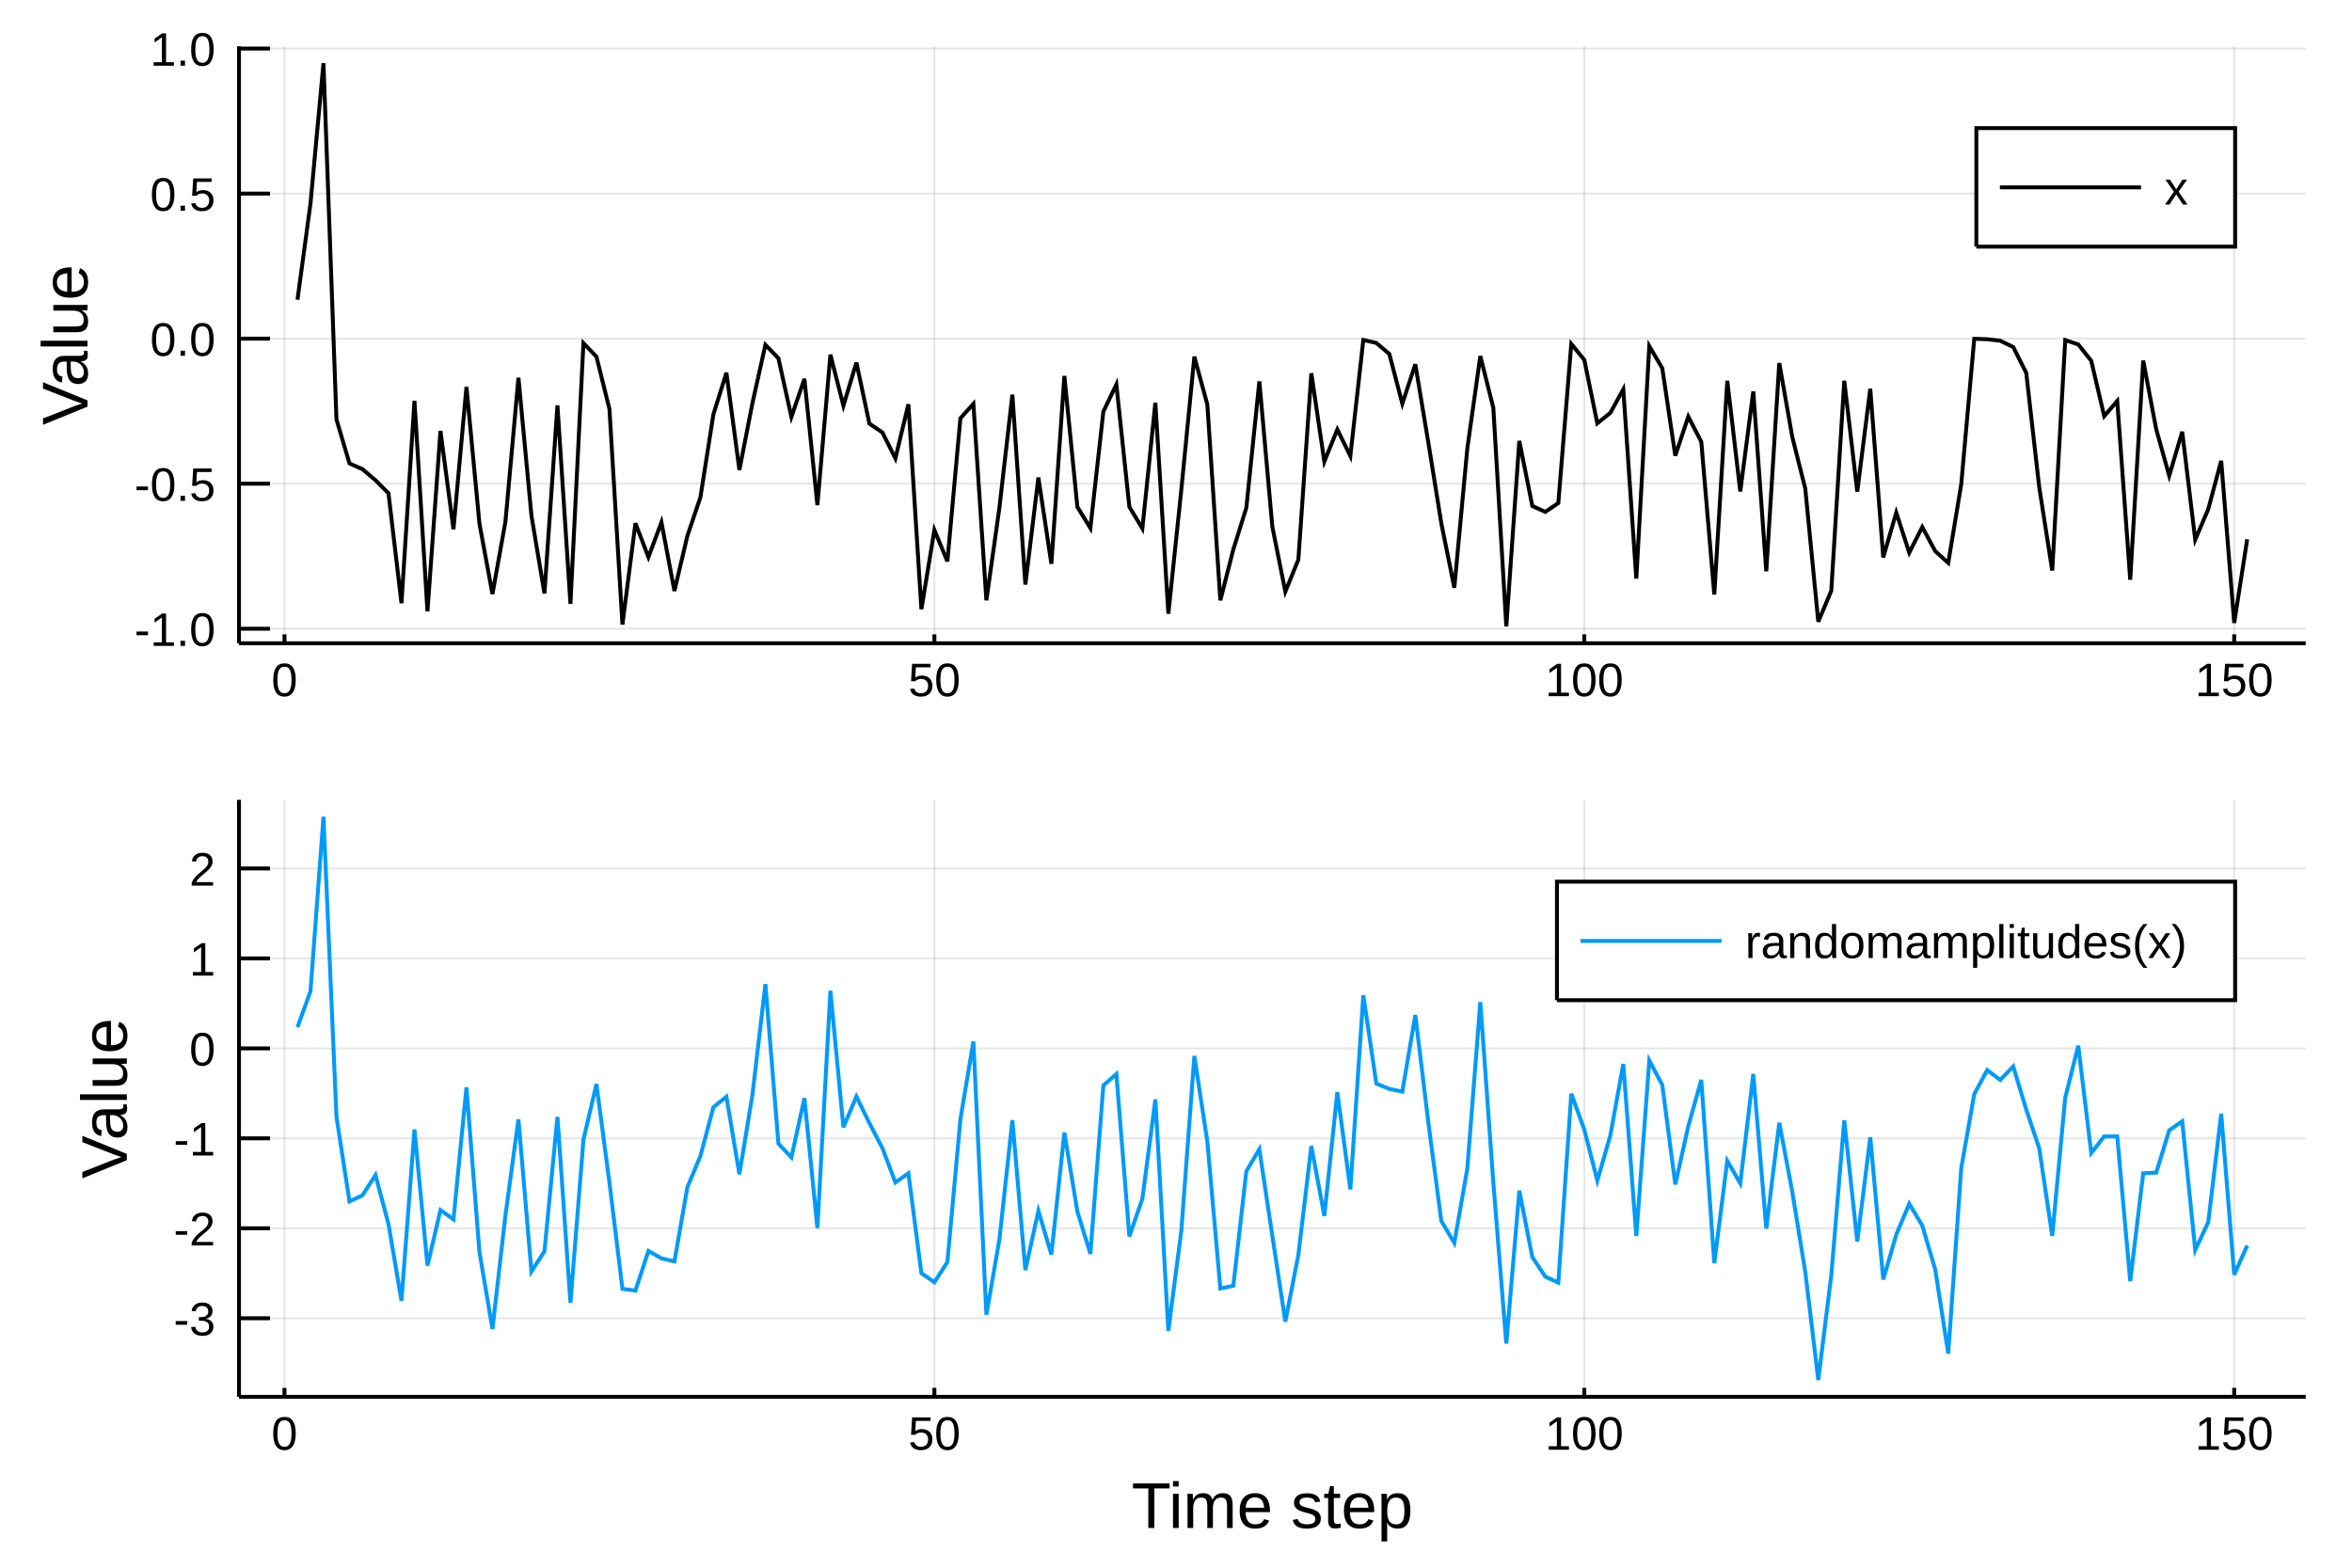
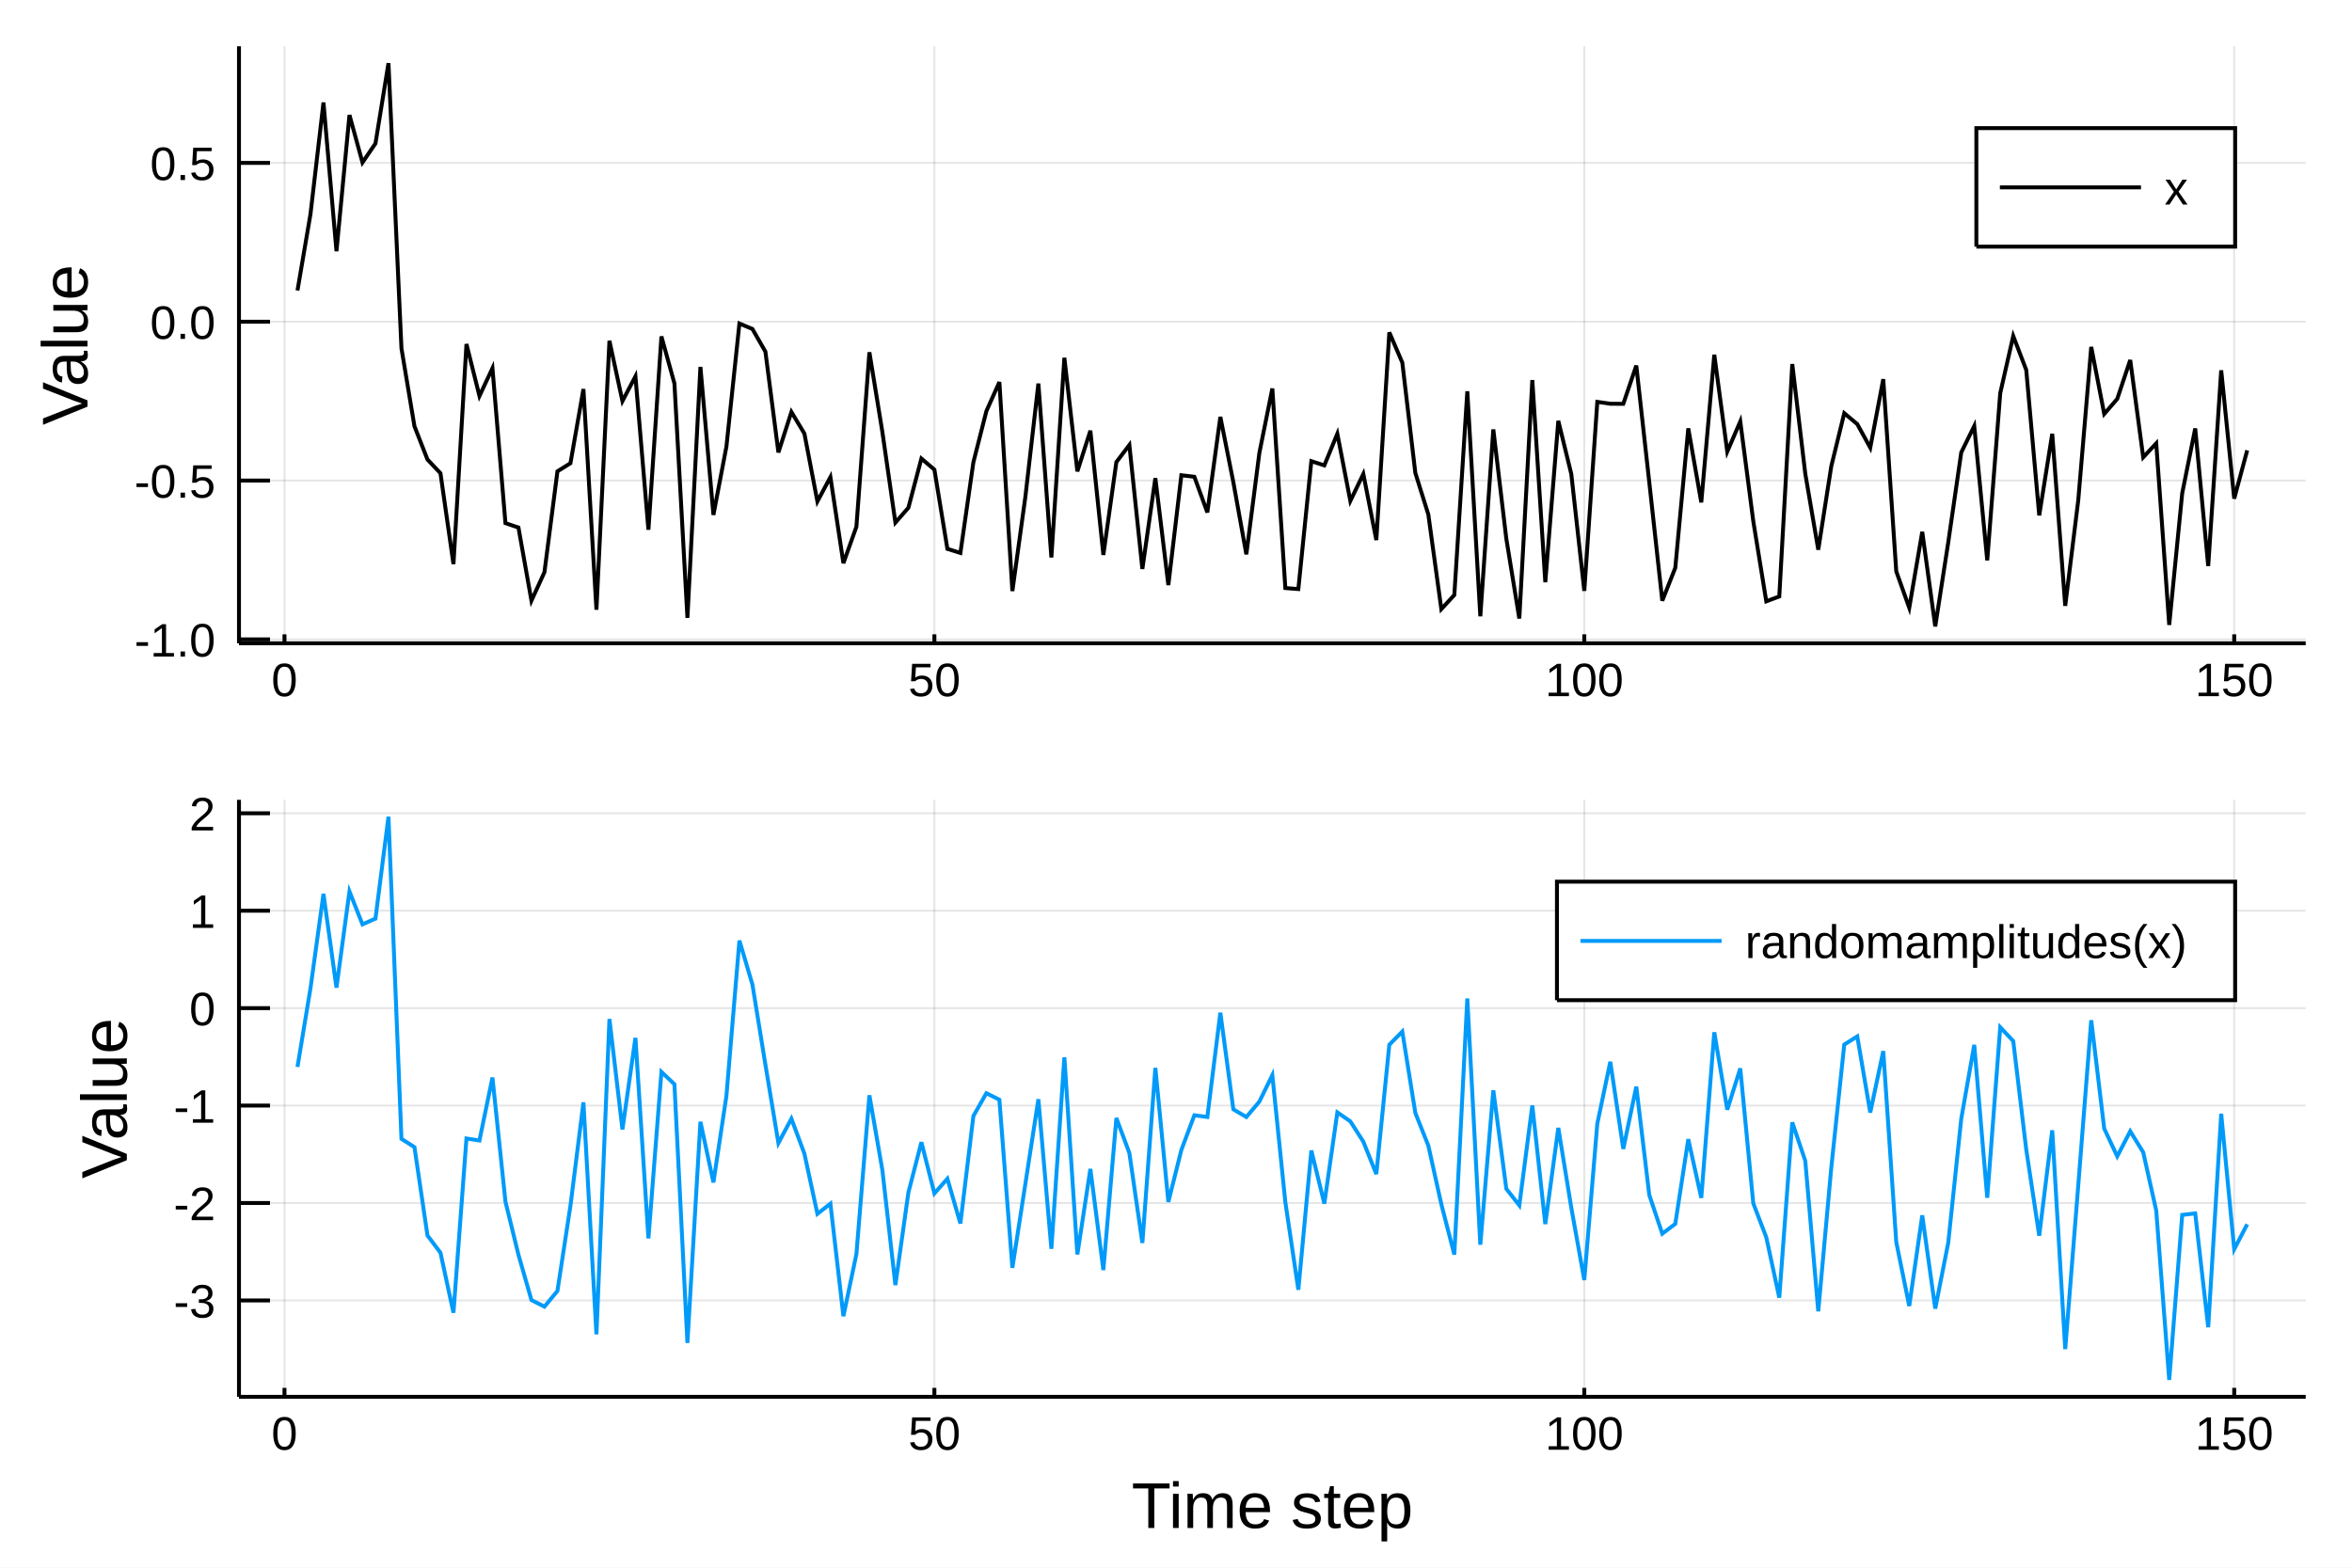
<svg xmlns="http://www.w3.org/2000/svg" width="600" height="400" viewBox="0 0 2400 1600">
  <defs>
-     <clipPath id="clip7500">
+     <clipPath id="clip2900">
      <rect x="0" y="0" width="2400" height="1600" />
    </clipPath>
  </defs>
-   <polygon clip-path="url(#clip7500)" points=" 0,1600 2400,1600 2400,0 0,0    " fill="#ffffff" fill-rule="evenodd" fill-opacity="1" />
+   <polygon clip-path="url(#clip2900)" points=" 0,1600 2400,1600 2400,0 0,0    " fill="#ffffff" fill-rule="evenodd" fill-opacity="1" />
  <defs>
-     <clipPath id="clip7501">
+     <clipPath id="clip2901">
      <rect x="480" y="0" width="1681" height="1600" />
    </clipPath>
  </defs>
-   <polygon clip-path="url(#clip7500)" points=" 243.864,656.547 2352.76,656.547 2352.76,47.244 243.864,47.244    " fill="#ffffff" fill-rule="evenodd" fill-opacity="1" />
+   <polygon clip-path="url(#clip2900)" points=" 243.864,656.547 2352.76,656.547 2352.76,47.244 243.864,47.244    " fill="#ffffff" fill-rule="evenodd" fill-opacity="1" />
  <defs>
-     <clipPath id="clip7502">
+     <clipPath id="clip2902">
      <rect x="243" y="47" width="2110" height="610" />
    </clipPath>
  </defs>
-   <polyline clip-path="url(#clip7502)" style="stroke:#000000; stroke-width:2; stroke-opacity:0.1; fill:none" points="   290.286,656.547 290.286,47.244    " />
-   <polyline clip-path="url(#clip7502)" style="stroke:#000000; stroke-width:2; stroke-opacity:0.1; fill:none" points="   953.46,656.547 953.46,47.244    " />
-   <polyline clip-path="url(#clip7502)" style="stroke:#000000; stroke-width:2; stroke-opacity:0.1; fill:none" points="   1616.63,656.547 1616.63,47.244    " />
-   <polyline clip-path="url(#clip7502)" style="stroke:#000000; stroke-width:2; stroke-opacity:0.1; fill:none" points="   2279.81,656.547 2279.81,47.244    " />
-   <polyline clip-path="url(#clip7502)" style="stroke:#000000; stroke-width:2; stroke-opacity:0.1; fill:none" points="   243.864,641.688 2352.76,641.688    " />
-   <polyline clip-path="url(#clip7502)" style="stroke:#000000; stroke-width:2; stroke-opacity:0.1; fill:none" points="   243.864,493.655 2352.76,493.655    " />
-   <polyline clip-path="url(#clip7502)" style="stroke:#000000; stroke-width:2; stroke-opacity:0.1; fill:none" points="   243.864,345.621 2352.76,345.621    " />
-   <polyline clip-path="url(#clip7502)" style="stroke:#000000; stroke-width:2; stroke-opacity:0.1; fill:none" points="   243.864,197.587 2352.76,197.587    " />
-   <polyline clip-path="url(#clip7502)" style="stroke:#000000; stroke-width:2; stroke-opacity:0.1; fill:none" points="   243.864,49.553 2352.76,49.553    " />
-   <polyline clip-path="url(#clip7500)" style="stroke:#000000; stroke-width:4; stroke-opacity:1; fill:none" points="   243.864,656.547 2352.76,656.547    " />
-   <polyline clip-path="url(#clip7500)" style="stroke:#000000; stroke-width:4; stroke-opacity:1; fill:none" points="   243.864,656.547 243.864,47.244    " />
-   <polyline clip-path="url(#clip7500)" style="stroke:#000000; stroke-width:4; stroke-opacity:1; fill:none" points="   290.286,656.547 290.286,647.407    " />
-   <polyline clip-path="url(#clip7500)" style="stroke:#000000; stroke-width:4; stroke-opacity:1; fill:none" points="   953.46,656.547 953.46,647.407    " />
-   <polyline clip-path="url(#clip7500)" style="stroke:#000000; stroke-width:4; stroke-opacity:1; fill:none" points="   1616.63,656.547 1616.63,647.407    " />
-   <polyline clip-path="url(#clip7500)" style="stroke:#000000; stroke-width:4; stroke-opacity:1; fill:none" points="   2279.81,656.547 2279.81,647.407    " />
-   <polyline clip-path="url(#clip7500)" style="stroke:#000000; stroke-width:4; stroke-opacity:1; fill:none" points="   243.864,641.688 275.498,641.688    " />
-   <polyline clip-path="url(#clip7500)" style="stroke:#000000; stroke-width:4; stroke-opacity:1; fill:none" points="   243.864,493.655 275.498,493.655    " />
-   <polyline clip-path="url(#clip7500)" style="stroke:#000000; stroke-width:4; stroke-opacity:1; fill:none" points="   243.864,345.621 275.498,345.621    " />
-   <polyline clip-path="url(#clip7500)" style="stroke:#000000; stroke-width:4; stroke-opacity:1; fill:none" points="   243.864,197.587 275.498,197.587    " />
-   <polyline clip-path="url(#clip7500)" style="stroke:#000000; stroke-width:4; stroke-opacity:1; fill:none" points="   243.864,49.553 275.498,49.553    " />
-   <g clip-path="url(#clip7500)">
+   <polyline clip-path="url(#clip2902)" style="stroke:#000000; stroke-width:2; stroke-opacity:0.1; fill:none" points="   290.286,656.547 290.286,47.244    " />
+   <polyline clip-path="url(#clip2902)" style="stroke:#000000; stroke-width:2; stroke-opacity:0.1; fill:none" points="   953.46,656.547 953.46,47.244    " />
+   <polyline clip-path="url(#clip2902)" style="stroke:#000000; stroke-width:2; stroke-opacity:0.1; fill:none" points="   1616.63,656.547 1616.63,47.244    " />
+   <polyline clip-path="url(#clip2902)" style="stroke:#000000; stroke-width:2; stroke-opacity:0.1; fill:none" points="   2279.81,656.547 2279.81,47.244    " />
+   <polyline clip-path="url(#clip2902)" style="stroke:#000000; stroke-width:2; stroke-opacity:0.1; fill:none" points="   243.864,652.56 2352.76,652.56    " />
+   <polyline clip-path="url(#clip2902)" style="stroke:#000000; stroke-width:2; stroke-opacity:0.1; fill:none" points="   243.864,490.456 2352.76,490.456    " />
+   <polyline clip-path="url(#clip2902)" style="stroke:#000000; stroke-width:2; stroke-opacity:0.1; fill:none" points="   243.864,328.353 2352.76,328.353    " />
+   <polyline clip-path="url(#clip2902)" style="stroke:#000000; stroke-width:2; stroke-opacity:0.1; fill:none" points="   243.864,166.25 2352.76,166.25    " />
+   <polyline clip-path="url(#clip2900)" style="stroke:#000000; stroke-width:4; stroke-opacity:1; fill:none" points="   243.864,656.547 2352.76,656.547    " />
+   <polyline clip-path="url(#clip2900)" style="stroke:#000000; stroke-width:4; stroke-opacity:1; fill:none" points="   243.864,656.547 243.864,47.244    " />
+   <polyline clip-path="url(#clip2900)" style="stroke:#000000; stroke-width:4; stroke-opacity:1; fill:none" points="   290.286,656.547 290.286,647.407    " />
+   <polyline clip-path="url(#clip2900)" style="stroke:#000000; stroke-width:4; stroke-opacity:1; fill:none" points="   953.46,656.547 953.46,647.407    " />
+   <polyline clip-path="url(#clip2900)" style="stroke:#000000; stroke-width:4; stroke-opacity:1; fill:none" points="   1616.63,656.547 1616.63,647.407    " />
+   <polyline clip-path="url(#clip2900)" style="stroke:#000000; stroke-width:4; stroke-opacity:1; fill:none" points="   2279.81,656.547 2279.81,647.407    " />
+   <polyline clip-path="url(#clip2900)" style="stroke:#000000; stroke-width:4; stroke-opacity:1; fill:none" points="   243.864,652.56 275.498,652.56    " />
+   <polyline clip-path="url(#clip2900)" style="stroke:#000000; stroke-width:4; stroke-opacity:1; fill:none" points="   243.864,490.456 275.498,490.456    " />
+   <polyline clip-path="url(#clip2900)" style="stroke:#000000; stroke-width:4; stroke-opacity:1; fill:none" points="   243.864,328.353 275.498,328.353    " />
+   <polyline clip-path="url(#clip2900)" style="stroke:#000000; stroke-width:4; stroke-opacity:1; fill:none" points="   243.864,166.25 275.498,166.25    " />
+   <g clip-path="url(#clip2900)">
    <text style="fill:#000000; fill-opacity:1; font-family:Arial,Helvetica Neue,Helvetica,sans-serif; font-size:48px; text-anchor:middle;" transform="rotate(0, 290.286, 710.547)" x="290.286" y="710.547">0</text>
  </g>
-   <g clip-path="url(#clip7500)">
+   <g clip-path="url(#clip2900)">
    <text style="fill:#000000; fill-opacity:1; font-family:Arial,Helvetica Neue,Helvetica,sans-serif; font-size:48px; text-anchor:middle;" transform="rotate(0, 953.46, 710.547)" x="953.46" y="710.547">50</text>
  </g>
-   <g clip-path="url(#clip7500)">
+   <g clip-path="url(#clip2900)">
    <text style="fill:#000000; fill-opacity:1; font-family:Arial,Helvetica Neue,Helvetica,sans-serif; font-size:48px; text-anchor:middle;" transform="rotate(0, 1616.63, 710.547)" x="1616.63" y="710.547">100</text>
  </g>
-   <g clip-path="url(#clip7500)">
+   <g clip-path="url(#clip2900)">
    <text style="fill:#000000; fill-opacity:1; font-family:Arial,Helvetica Neue,Helvetica,sans-serif; font-size:48px; text-anchor:middle;" transform="rotate(0, 2279.81, 710.547)" x="2279.81" y="710.547">150</text>
  </g>
-   <g clip-path="url(#clip7500)">
-     <text style="fill:#000000; fill-opacity:1; font-family:Arial,Helvetica Neue,Helvetica,sans-serif; font-size:48px; text-anchor:end;" transform="rotate(0, 219.864, 659.188)" x="219.864" y="659.188">-1.0</text>
+   <g clip-path="url(#clip2900)">
+     <text style="fill:#000000; fill-opacity:1; font-family:Arial,Helvetica Neue,Helvetica,sans-serif; font-size:48px; text-anchor:end;" transform="rotate(0, 219.864, 670.06)" x="219.864" y="670.06">-1.0</text>
  </g>
-   <g clip-path="url(#clip7500)">
-     <text style="fill:#000000; fill-opacity:1; font-family:Arial,Helvetica Neue,Helvetica,sans-serif; font-size:48px; text-anchor:end;" transform="rotate(0, 219.864, 511.155)" x="219.864" y="511.155">-0.5</text>
+   <g clip-path="url(#clip2900)">
+     <text style="fill:#000000; fill-opacity:1; font-family:Arial,Helvetica Neue,Helvetica,sans-serif; font-size:48px; text-anchor:end;" transform="rotate(0, 219.864, 507.956)" x="219.864" y="507.956">-0.5</text>
  </g>
-   <g clip-path="url(#clip7500)">
-     <text style="fill:#000000; fill-opacity:1; font-family:Arial,Helvetica Neue,Helvetica,sans-serif; font-size:48px; text-anchor:end;" transform="rotate(0, 219.864, 363.121)" x="219.864" y="363.121">0.0</text>
+   <g clip-path="url(#clip2900)">
+     <text style="fill:#000000; fill-opacity:1; font-family:Arial,Helvetica Neue,Helvetica,sans-serif; font-size:48px; text-anchor:end;" transform="rotate(0, 219.864, 345.853)" x="219.864" y="345.853">0.0</text>
  </g>
-   <g clip-path="url(#clip7500)">
-     <text style="fill:#000000; fill-opacity:1; font-family:Arial,Helvetica Neue,Helvetica,sans-serif; font-size:48px; text-anchor:end;" transform="rotate(0, 219.864, 215.087)" x="219.864" y="215.087">0.5</text>
+   <g clip-path="url(#clip2900)">
+     <text style="fill:#000000; fill-opacity:1; font-family:Arial,Helvetica Neue,Helvetica,sans-serif; font-size:48px; text-anchor:end;" transform="rotate(0, 219.864, 183.75)" x="219.864" y="183.75">0.5</text>
  </g>
-   <g clip-path="url(#clip7500)">
-     <text style="fill:#000000; fill-opacity:1; font-family:Arial,Helvetica Neue,Helvetica,sans-serif; font-size:48px; text-anchor:end;" transform="rotate(0, 219.864, 67.053)" x="219.864" y="67.053">1.0</text>
-   </g>
-   <g clip-path="url(#clip7500)">
+   <g clip-path="url(#clip2900)">
    <text style="fill:#000000; fill-opacity:1; font-family:Arial,Helvetica Neue,Helvetica,sans-serif; font-size:66px; text-anchor:middle;" transform="rotate(-90, 89.2861, 351.895)" x="89.286" y="351.895">Value</text>
  </g>
-   <polyline clip-path="url(#clip7502)" style="stroke:#000000; stroke-width:4; stroke-opacity:1; fill:none" points="   303.55,305.924 316.813,207.86 330.077,64.489 343.34,428.118 356.604,472.992 369.867,478.84 383.131,490.142 396.394,503.352 409.658,615.629 422.921,409.055    436.184,623.923 449.448,439.814 462.711,540.153 475.975,394.951 489.238,534.48 502.502,606.247 515.765,532.371 529.029,385.532 542.292,526.301 555.556,605.686    568.819,413.724 582.083,616.248 595.346,350.262 608.61,364.012 621.873,417.423 635.137,637.438 648.4,534.047 661.663,568.598 674.927,533.07 688.19,603.115    701.454,546.754 714.717,507.559 727.981,422.821 741.244,380.426 754.508,479.618 767.771,411.527 781.035,351.895 794.298,365.641 807.562,425.526 820.825,386.659    834.089,515.489 847.352,361.981 860.616,413.993 873.879,370.067 887.142,432.344 900.406,441.369 913.669,467.827 926.933,412.57 940.196,621.81 953.46,540.972    966.723,572.934 979.987,426.938 993.25,412.198 1006.51,612.688 1019.78,518.416 1033.04,402.77 1046.3,596.584 1059.57,487.372 1072.83,575.372 1086.09,383.705    1099.36,517.377 1112.62,538.989 1125.88,420.052 1139.15,392.377 1152.41,517.323 1165.68,539.349 1178.94,411.101 1192.2,626.357 1205.47,499.406 1218.73,364.014    1231.99,412.956 1245.26,612.683 1258.52,560.669 1271.78,518.21 1285.05,389.269 1298.31,537.593 1311.57,603.803 1324.84,571.192 1338.1,380.962 1351.36,471.133    1364.63,438.29 1377.89,465.422 1391.15,346.986 1404.42,350.001 1417.68,361.272 1430.94,411.964 1444.21,371.756 1457.47,451.602 1470.74,534.112 1484,599.871    1497.26,457.738 1510.53,363.438 1523.79,416.176 1537.05,639.302 1550.32,449.997 1563.58,516.416 1576.84,522.437 1590.11,513.433 1603.37,350.995 1616.63,367.27    1629.9,432.053 1643.16,421.409 1656.42,397.371 1669.69,590.529 1682.95,353.243 1696.21,375.866 1709.48,465.087 1722.74,425.187 1736,450.854 1749.27,606.786    1762.53,388.613 1775.79,501.594 1789.06,399.544 1802.32,583.047 1815.59,370.516 1828.85,445.96 1842.11,498.639 1855.38,634.493 1868.64,603.036 1881.9,388.625    1895.17,501.728 1908.43,396.797 1921.69,568.859 1934.96,523.123 1948.22,564.058 1961.48,537.904 1974.75,562.542 1988.01,574.525 2001.27,494.186 2014.54,345.777    2027.8,346.227 2041.06,347.751 2054.33,354.199 2067.59,380.576 2080.85,497.32 2094.12,582.293 2107.38,347.101 2120.65,351.526 2133.91,368.192 2147.17,424.708    2160.44,409.234 2173.7,591.71 2186.96,368 2200.23,438.147 2213.49,485.52 2226.75,440.637 2240.02,550.821 2253.28,519.783 2266.54,470.323 2279.81,635.777    2293.07,550.381    " />
-   <polygon clip-path="url(#clip7500)" points=" 2016.69,251.724 2280.76,251.724 2280.76,130.764 2016.69,130.764    " fill="#ffffff" fill-rule="evenodd" fill-opacity="1" />
-   <polyline clip-path="url(#clip7500)" style="stroke:#000000; stroke-width:4; stroke-opacity:1; fill:none" points="   2016.69,251.724 2280.76,251.724 2280.76,130.764 2016.69,130.764 2016.69,251.724    " />
-   <polyline clip-path="url(#clip7500)" style="stroke:#000000; stroke-width:4; stroke-opacity:1; fill:none" points="   2040.69,191.244 2184.69,191.244    " />
-   <g clip-path="url(#clip7500)">
+   <polyline clip-path="url(#clip2902)" style="stroke:#000000; stroke-width:4; stroke-opacity:1; fill:none" points="   303.55,296.485 316.813,218.561 330.077,104.603 343.34,256.403 356.604,117.418 369.867,165.842 383.131,146.41 396.394,64.489 409.658,355.614 422.921,435.074    436.184,468.945 449.448,483.01 462.711,575.732 475.975,351.136 489.238,404.166 502.502,375.789 515.765,533.919 529.029,538.432 542.292,613.068 555.556,583.992    568.819,481.055 582.083,472.776 595.346,397.084 608.61,622.281 621.873,347.817 635.137,409.358 648.4,384.141 661.663,540.647 674.927,343.367 688.19,391.341    701.454,630.583 714.717,374.483 727.981,525.526 741.244,455.789 754.508,330.194 767.771,335.761 781.035,358.922 794.298,461.743 807.562,420.435 820.825,442.556    834.089,511.767 847.352,486.916 860.616,574.777 873.879,537.592 887.142,359.524 900.406,441.034 913.669,533.354 926.933,518.218 940.196,468.01 953.46,479.296    966.723,560.171 979.987,564.337 993.25,471.786 1006.51,419.601 1019.78,389.94 1033.04,603.239 1046.3,507.047 1059.57,391.475 1072.83,568.954 1086.09,365.161    1099.36,481.063 1112.62,439.563 1125.88,566.361 1139.15,471.622 1152.41,454.171 1165.68,580.656 1178.94,487.964 1192.2,597.125 1205.47,485.035 1218.73,486.595    1231.99,522.996 1245.26,425.485 1258.52,492.189 1271.78,565.743 1285.05,462.327 1298.31,396.488 1311.57,600.166 1324.84,601.202 1338.1,470.664 1351.36,474.978    1364.63,442.676 1377.89,511.275 1391.15,483.734 1404.42,551.203 1417.68,339.229 1430.94,370.105 1444.21,482.654 1457.47,525.056 1470.74,621.661 1484,607.269    1497.26,399.349 1510.53,628.996 1523.79,438.272 1537.05,549.812 1550.32,631.279 1563.58,387.906 1576.84,594.209 1590.11,429.525 1603.37,483.848 1616.63,603.038    1629.9,410.153 1643.16,412.066 1656.42,412.167 1669.69,373.105 1682.95,492.371 1696.21,613.087 1709.48,579.533 1722.74,437.192 1736,512.739 1749.27,362.035    1762.53,460.909 1775.79,430.149 1789.06,531.879 1802.32,613.708 1815.59,608.762 1828.85,371.553 1842.11,483.397 1855.38,561.044 1868.64,475.922 1881.9,421.719    1895.17,432.849 1908.43,456.929 1921.69,386.987 1934.96,583.133 1948.22,620.323 1961.48,542.796 1974.75,639.302 1988.01,553.531 2001.27,461.782 2014.54,434.829    2027.8,571.898 2041.06,401.192 2054.33,342.952 2067.59,377.551 2080.85,526.021 2094.12,442.729 2107.38,618.314 2120.65,510.674 2133.91,354.076 2147.17,422.475    2160.44,407.153 2173.7,367.46 2186.96,466.739 2200.23,452.51 2213.49,637.811 2226.75,503.378 2240.02,437.294 2253.28,577.689 2266.54,377.952 2279.81,508.879    2293.07,459.613    " />
+   <polygon clip-path="url(#clip2900)" points=" 2016.69,251.724 2280.76,251.724 2280.76,130.764 2016.69,130.764    " fill="#ffffff" fill-rule="evenodd" fill-opacity="1" />
+   <polyline clip-path="url(#clip2900)" style="stroke:#000000; stroke-width:4; stroke-opacity:1; fill:none" points="   2016.69,251.724 2280.76,251.724 2280.76,130.764 2016.69,130.764 2016.69,251.724    " />
+   <polyline clip-path="url(#clip2900)" style="stroke:#000000; stroke-width:4; stroke-opacity:1; fill:none" points="   2040.69,191.244 2184.69,191.244    " />
+   <g clip-path="url(#clip2900)">
    <text style="fill:#000000; fill-opacity:1; font-family:Arial,Helvetica Neue,Helvetica,sans-serif; font-size:48px; text-anchor:start;" transform="rotate(0, 2208.69, 208.744)" x="2208.69" y="208.744">x</text>
  </g>
-   <polygon clip-path="url(#clip7500)" points=" 243.864,1425.62 2352.76,1425.62 2352.76,816.316 243.864,816.316    " fill="#ffffff" fill-rule="evenodd" fill-opacity="1" />
+   <polygon clip-path="url(#clip2900)" points=" 243.864,1425.62 2352.76,1425.62 2352.76,816.316 243.864,816.316    " fill="#ffffff" fill-rule="evenodd" fill-opacity="1" />
  <defs>
-     <clipPath id="clip7503">
+     <clipPath id="clip2903">
      <rect x="243" y="816" width="2110" height="610" />
    </clipPath>
  </defs>
-   <polyline clip-path="url(#clip7503)" style="stroke:#000000; stroke-width:2; stroke-opacity:0.1; fill:none" points="   290.286,1425.62 290.286,816.316    " />
-   <polyline clip-path="url(#clip7503)" style="stroke:#000000; stroke-width:2; stroke-opacity:0.1; fill:none" points="   953.46,1425.62 953.46,816.316    " />
-   <polyline clip-path="url(#clip7503)" style="stroke:#000000; stroke-width:2; stroke-opacity:0.1; fill:none" points="   1616.63,1425.62 1616.63,816.316    " />
-   <polyline clip-path="url(#clip7503)" style="stroke:#000000; stroke-width:2; stroke-opacity:0.1; fill:none" points="   2279.81,1425.62 2279.81,816.316    " />
-   <polyline clip-path="url(#clip7503)" style="stroke:#000000; stroke-width:2; stroke-opacity:0.1; fill:none" points="   243.864,1345.42 2352.76,1345.42    " />
-   <polyline clip-path="url(#clip7503)" style="stroke:#000000; stroke-width:2; stroke-opacity:0.1; fill:none" points="   243.864,1253.61 2352.76,1253.61    " />
-   <polyline clip-path="url(#clip7503)" style="stroke:#000000; stroke-width:2; stroke-opacity:0.1; fill:none" points="   243.864,1161.8 2352.76,1161.8    " />
-   <polyline clip-path="url(#clip7503)" style="stroke:#000000; stroke-width:2; stroke-opacity:0.1; fill:none" points="   243.864,1069.99 2352.76,1069.99    " />
-   <polyline clip-path="url(#clip7503)" style="stroke:#000000; stroke-width:2; stroke-opacity:0.1; fill:none" points="   243.864,978.178 2352.76,978.178    " />
-   <polyline clip-path="url(#clip7503)" style="stroke:#000000; stroke-width:2; stroke-opacity:0.1; fill:none" points="   243.864,886.367 2352.76,886.367    " />
-   <polyline clip-path="url(#clip7500)" style="stroke:#000000; stroke-width:4; stroke-opacity:1; fill:none" points="   243.864,1425.62 2352.76,1425.62    " />
-   <polyline clip-path="url(#clip7500)" style="stroke:#000000; stroke-width:4; stroke-opacity:1; fill:none" points="   243.864,1425.62 243.864,816.316    " />
-   <polyline clip-path="url(#clip7500)" style="stroke:#000000; stroke-width:4; stroke-opacity:1; fill:none" points="   290.286,1425.62 290.286,1416.48    " />
-   <polyline clip-path="url(#clip7500)" style="stroke:#000000; stroke-width:4; stroke-opacity:1; fill:none" points="   953.46,1425.62 953.46,1416.48    " />
-   <polyline clip-path="url(#clip7500)" style="stroke:#000000; stroke-width:4; stroke-opacity:1; fill:none" points="   1616.63,1425.62 1616.63,1416.48    " />
-   <polyline clip-path="url(#clip7500)" style="stroke:#000000; stroke-width:4; stroke-opacity:1; fill:none" points="   2279.81,1425.62 2279.81,1416.48    " />
-   <polyline clip-path="url(#clip7500)" style="stroke:#000000; stroke-width:4; stroke-opacity:1; fill:none" points="   243.864,1345.42 275.498,1345.42    " />
-   <polyline clip-path="url(#clip7500)" style="stroke:#000000; stroke-width:4; stroke-opacity:1; fill:none" points="   243.864,1253.61 275.498,1253.61    " />
-   <polyline clip-path="url(#clip7500)" style="stroke:#000000; stroke-width:4; stroke-opacity:1; fill:none" points="   243.864,1161.8 275.498,1161.8    " />
-   <polyline clip-path="url(#clip7500)" style="stroke:#000000; stroke-width:4; stroke-opacity:1; fill:none" points="   243.864,1069.99 275.498,1069.99    " />
-   <polyline clip-path="url(#clip7500)" style="stroke:#000000; stroke-width:4; stroke-opacity:1; fill:none" points="   243.864,978.178 275.498,978.178    " />
-   <polyline clip-path="url(#clip7500)" style="stroke:#000000; stroke-width:4; stroke-opacity:1; fill:none" points="   243.864,886.367 275.498,886.367    " />
-   <g clip-path="url(#clip7500)">
+   <polyline clip-path="url(#clip2903)" style="stroke:#000000; stroke-width:2; stroke-opacity:0.1; fill:none" points="   290.286,1425.62 290.286,816.316    " />
+   <polyline clip-path="url(#clip2903)" style="stroke:#000000; stroke-width:2; stroke-opacity:0.1; fill:none" points="   953.46,1425.62 953.46,816.316    " />
+   <polyline clip-path="url(#clip2903)" style="stroke:#000000; stroke-width:2; stroke-opacity:0.1; fill:none" points="   1616.63,1425.62 1616.63,816.316    " />
+   <polyline clip-path="url(#clip2903)" style="stroke:#000000; stroke-width:2; stroke-opacity:0.1; fill:none" points="   2279.81,1425.62 2279.81,816.316    " />
+   <polyline clip-path="url(#clip2903)" style="stroke:#000000; stroke-width:2; stroke-opacity:0.1; fill:none" points="   243.864,1327.24 2352.76,1327.24    " />
+   <polyline clip-path="url(#clip2903)" style="stroke:#000000; stroke-width:2; stroke-opacity:0.1; fill:none" points="   243.864,1227.8 2352.76,1227.8    " />
+   <polyline clip-path="url(#clip2903)" style="stroke:#000000; stroke-width:2; stroke-opacity:0.1; fill:none" points="   243.864,1128.36 2352.76,1128.36    " />
+   <polyline clip-path="url(#clip2903)" style="stroke:#000000; stroke-width:2; stroke-opacity:0.1; fill:none" points="   243.864,1028.92 2352.76,1028.92    " />
+   <polyline clip-path="url(#clip2903)" style="stroke:#000000; stroke-width:2; stroke-opacity:0.1; fill:none" points="   243.864,929.482 2352.76,929.482    " />
+   <polyline clip-path="url(#clip2903)" style="stroke:#000000; stroke-width:2; stroke-opacity:0.1; fill:none" points="   243.864,830.043 2352.76,830.043    " />
+   <polyline clip-path="url(#clip2900)" style="stroke:#000000; stroke-width:4; stroke-opacity:1; fill:none" points="   243.864,1425.62 2352.76,1425.62    " />
+   <polyline clip-path="url(#clip2900)" style="stroke:#000000; stroke-width:4; stroke-opacity:1; fill:none" points="   243.864,1425.62 243.864,816.316    " />
+   <polyline clip-path="url(#clip2900)" style="stroke:#000000; stroke-width:4; stroke-opacity:1; fill:none" points="   290.286,1425.62 290.286,1416.48    " />
+   <polyline clip-path="url(#clip2900)" style="stroke:#000000; stroke-width:4; stroke-opacity:1; fill:none" points="   953.46,1425.62 953.46,1416.48    " />
+   <polyline clip-path="url(#clip2900)" style="stroke:#000000; stroke-width:4; stroke-opacity:1; fill:none" points="   1616.63,1425.62 1616.63,1416.48    " />
+   <polyline clip-path="url(#clip2900)" style="stroke:#000000; stroke-width:4; stroke-opacity:1; fill:none" points="   2279.81,1425.62 2279.81,1416.48    " />
+   <polyline clip-path="url(#clip2900)" style="stroke:#000000; stroke-width:4; stroke-opacity:1; fill:none" points="   243.864,1327.24 275.498,1327.24    " />
+   <polyline clip-path="url(#clip2900)" style="stroke:#000000; stroke-width:4; stroke-opacity:1; fill:none" points="   243.864,1227.8 275.498,1227.8    " />
+   <polyline clip-path="url(#clip2900)" style="stroke:#000000; stroke-width:4; stroke-opacity:1; fill:none" points="   243.864,1128.36 275.498,1128.36    " />
+   <polyline clip-path="url(#clip2900)" style="stroke:#000000; stroke-width:4; stroke-opacity:1; fill:none" points="   243.864,1028.92 275.498,1028.92    " />
+   <polyline clip-path="url(#clip2900)" style="stroke:#000000; stroke-width:4; stroke-opacity:1; fill:none" points="   243.864,929.482 275.498,929.482    " />
+   <polyline clip-path="url(#clip2900)" style="stroke:#000000; stroke-width:4; stroke-opacity:1; fill:none" points="   243.864,830.043 275.498,830.043    " />
+   <g clip-path="url(#clip2900)">
    <text style="fill:#000000; fill-opacity:1; font-family:Arial,Helvetica Neue,Helvetica,sans-serif; font-size:48px; text-anchor:middle;" transform="rotate(0, 290.286, 1479.62)" x="290.286" y="1479.62">0</text>
  </g>
-   <g clip-path="url(#clip7500)">
+   <g clip-path="url(#clip2900)">
    <text style="fill:#000000; fill-opacity:1; font-family:Arial,Helvetica Neue,Helvetica,sans-serif; font-size:48px; text-anchor:middle;" transform="rotate(0, 953.46, 1479.62)" x="953.46" y="1479.62">50</text>
  </g>
-   <g clip-path="url(#clip7500)">
+   <g clip-path="url(#clip2900)">
    <text style="fill:#000000; fill-opacity:1; font-family:Arial,Helvetica Neue,Helvetica,sans-serif; font-size:48px; text-anchor:middle;" transform="rotate(0, 1616.63, 1479.62)" x="1616.63" y="1479.62">100</text>
  </g>
-   <g clip-path="url(#clip7500)">
+   <g clip-path="url(#clip2900)">
    <text style="fill:#000000; fill-opacity:1; font-family:Arial,Helvetica Neue,Helvetica,sans-serif; font-size:48px; text-anchor:middle;" transform="rotate(0, 2279.81, 1479.62)" x="2279.81" y="1479.62">150</text>
  </g>
-   <g clip-path="url(#clip7500)">
-     <text style="fill:#000000; fill-opacity:1; font-family:Arial,Helvetica Neue,Helvetica,sans-serif; font-size:48px; text-anchor:end;" transform="rotate(0, 219.864, 1362.92)" x="219.864" y="1362.92">-3</text>
+   <g clip-path="url(#clip2900)">
+     <text style="fill:#000000; fill-opacity:1; font-family:Arial,Helvetica Neue,Helvetica,sans-serif; font-size:48px; text-anchor:end;" transform="rotate(0, 219.864, 1344.74)" x="219.864" y="1344.74">-3</text>
  </g>
-   <g clip-path="url(#clip7500)">
-     <text style="fill:#000000; fill-opacity:1; font-family:Arial,Helvetica Neue,Helvetica,sans-serif; font-size:48px; text-anchor:end;" transform="rotate(0, 219.864, 1271.11)" x="219.864" y="1271.11">-2</text>
+   <g clip-path="url(#clip2900)">
+     <text style="fill:#000000; fill-opacity:1; font-family:Arial,Helvetica Neue,Helvetica,sans-serif; font-size:48px; text-anchor:end;" transform="rotate(0, 219.864, 1245.3)" x="219.864" y="1245.3">-2</text>
  </g>
-   <g clip-path="url(#clip7500)">
-     <text style="fill:#000000; fill-opacity:1; font-family:Arial,Helvetica Neue,Helvetica,sans-serif; font-size:48px; text-anchor:end;" transform="rotate(0, 219.864, 1179.3)" x="219.864" y="1179.3">-1</text>
+   <g clip-path="url(#clip2900)">
+     <text style="fill:#000000; fill-opacity:1; font-family:Arial,Helvetica Neue,Helvetica,sans-serif; font-size:48px; text-anchor:end;" transform="rotate(0, 219.864, 1145.86)" x="219.864" y="1145.86">-1</text>
  </g>
-   <g clip-path="url(#clip7500)">
-     <text style="fill:#000000; fill-opacity:1; font-family:Arial,Helvetica Neue,Helvetica,sans-serif; font-size:48px; text-anchor:end;" transform="rotate(0, 219.864, 1087.49)" x="219.864" y="1087.49">0</text>
+   <g clip-path="url(#clip2900)">
+     <text style="fill:#000000; fill-opacity:1; font-family:Arial,Helvetica Neue,Helvetica,sans-serif; font-size:48px; text-anchor:end;" transform="rotate(0, 219.864, 1046.42)" x="219.864" y="1046.42">0</text>
  </g>
-   <g clip-path="url(#clip7500)">
-     <text style="fill:#000000; fill-opacity:1; font-family:Arial,Helvetica Neue,Helvetica,sans-serif; font-size:48px; text-anchor:end;" transform="rotate(0, 219.864, 995.678)" x="219.864" y="995.678">1</text>
+   <g clip-path="url(#clip2900)">
+     <text style="fill:#000000; fill-opacity:1; font-family:Arial,Helvetica Neue,Helvetica,sans-serif; font-size:48px; text-anchor:end;" transform="rotate(0, 219.864, 946.982)" x="219.864" y="946.982">1</text>
  </g>
-   <g clip-path="url(#clip7500)">
-     <text style="fill:#000000; fill-opacity:1; font-family:Arial,Helvetica Neue,Helvetica,sans-serif; font-size:48px; text-anchor:end;" transform="rotate(0, 219.864, 903.867)" x="219.864" y="903.867">2</text>
+   <g clip-path="url(#clip2900)">
+     <text style="fill:#000000; fill-opacity:1; font-family:Arial,Helvetica Neue,Helvetica,sans-serif; font-size:48px; text-anchor:end;" transform="rotate(0, 219.864, 847.543)" x="219.864" y="847.543">2</text>
  </g>
-   <g clip-path="url(#clip7500)">
+   <g clip-path="url(#clip2900)">
    <text style="fill:#000000; fill-opacity:1; font-family:Arial,Helvetica Neue,Helvetica,sans-serif; font-size:66px; text-anchor:middle;" transform="rotate(0, 1298.31, 1559.48)" x="1298.31" y="1559.48">Time step</text>
  </g>
-   <g clip-path="url(#clip7500)">
+   <g clip-path="url(#clip2900)">
    <text style="fill:#000000; fill-opacity:1; font-family:Arial,Helvetica Neue,Helvetica,sans-serif; font-size:66px; text-anchor:middle;" transform="rotate(-90, 129.43, 1120.97)" x="129.43" y="1120.97">Value</text>
  </g>
-   <polyline clip-path="url(#clip7503)" style="stroke:#009af9; stroke-width:4; stroke-opacity:1; fill:none" points="   303.55,1048.36 316.813,1011.72 330.077,833.56 343.34,1139.85 356.604,1226.22 369.867,1219.95 383.131,1199.28 396.394,1249.26 409.658,1327.59 422.921,1152.65    436.184,1291.67 449.448,1235.04 462.711,1244.48 475.975,1109.78 489.238,1277.84 502.502,1356.38 515.765,1240.21 529.029,1142.43 542.292,1297.7 555.556,1277.1    568.819,1139.99 582.083,1329.64 595.346,1163.24 608.61,1106.42 621.873,1206.98 635.137,1315.4 648.4,1317.21 661.663,1276.73 674.927,1284.28 688.19,1287.42    701.454,1211.45 714.717,1179.86 727.981,1129.97 741.244,1119.33 754.508,1198.47 767.771,1117.34 781.035,1004.4 794.298,1167.19 807.562,1181.26 820.825,1120.82    834.089,1253.39 847.352,1011.2 860.616,1150.5 873.879,1119.09 887.142,1146.25 900.406,1171.74 913.669,1206.85 926.933,1197.39 940.196,1299.43 953.46,1308.67    966.723,1288.05 979.987,1142.42 993.25,1062.84 1006.51,1341.81 1019.78,1265.16 1033.04,1143.27 1046.3,1296.23 1059.57,1235.83 1072.83,1280.36 1086.09,1155.83    1099.36,1236.45 1112.62,1279.65 1125.88,1107.82 1139.15,1096.23 1152.41,1261.84 1165.68,1223.46 1178.94,1122.13 1192.2,1358.14 1205.47,1255.75 1218.73,1077.75    1231.99,1165.17 1245.26,1315.08 1258.52,1312.2 1271.78,1195.35 1285.05,1172.86 1298.31,1261.4 1311.57,1348.79 1324.84,1280.8 1338.1,1169.63 1351.36,1240.96    1364.63,1114.72 1377.89,1213.9 1391.15,1015.8 1404.42,1105.94 1417.68,1111.37 1430.94,1114.15 1444.21,1035.97 1457.47,1145.47 1470.74,1246.15 1484,1268.49    1497.26,1192.74 1510.53,1022.78 1523.79,1206.93 1537.05,1371.21 1550.32,1215.2 1563.58,1283.06 1576.84,1302.96 1590.11,1309.06 1603.37,1116.26 1616.63,1152.9    1629.9,1204.93 1643.16,1159.01 1656.42,1085.87 1669.69,1261.37 1682.95,1082.32 1696.21,1107.31 1709.48,1208.86 1722.74,1149.42 1736,1102.14 1749.27,1289.22    1762.53,1184.73 1775.79,1207.78 1789.06,1096.13 1802.32,1253.91 1815.59,1145.95 1828.85,1216.32 1842.11,1298 1855.38,1408.37 1868.64,1301.8 1881.9,1143.46    1895.17,1267.02 1908.43,1160.71 1921.69,1305.89 1934.96,1260.04 1948.22,1228.6 1961.48,1250.84 1974.75,1295.72 1988.01,1381.48 2001.27,1192.17 2014.54,1116.63    2027.8,1092.13 2041.06,1102.2 2054.33,1088.42 2067.59,1132.46 2080.85,1171.89 2094.12,1261.32 2107.38,1120.29 2120.65,1067.24 2133.91,1176.81 2147.17,1159.8    2160.44,1159.8 2173.7,1307.58 2186.96,1197.48 2200.23,1196.78 2213.49,1153.6 2226.75,1144.42 2240.02,1275.76 2253.28,1247.42 2266.54,1136.74 2279.81,1300.97    2293.07,1271.19    " />
-   <polygon clip-path="url(#clip7500)" points=" 1588.73,1020.8 2280.76,1020.8 2280.76,899.836 1588.73,899.836    " fill="#ffffff" fill-rule="evenodd" fill-opacity="1" />
-   <polyline clip-path="url(#clip7500)" style="stroke:#000000; stroke-width:4; stroke-opacity:1; fill:none" points="   1588.73,1020.8 2280.76,1020.8 2280.76,899.836 1588.73,899.836 1588.73,1020.8    " />
-   <polyline clip-path="url(#clip7500)" style="stroke:#009af9; stroke-width:4; stroke-opacity:1; fill:none" points="   1612.73,960.316 1756.73,960.316    " />
-   <g clip-path="url(#clip7500)">
+   <polyline clip-path="url(#clip2903)" style="stroke:#009af9; stroke-width:4; stroke-opacity:1; fill:none" points="   303.55,1088.94 316.813,1008.72 330.077,912.282 343.34,1007.99 356.604,909.853 369.867,943.408 383.131,937.539 396.394,833.56 409.658,1162.34 422.921,1170.78    436.184,1260.93 449.448,1278.54 462.711,1339.77 475.975,1161.96 489.238,1164.02 502.502,1099.77 515.765,1226.43 529.029,1280.6 542.292,1326.85 555.556,1333.61    568.819,1317.53 582.083,1230.64 595.346,1125.09 608.61,1361.83 621.873,1040 635.137,1152.69 648.4,1059.28 661.663,1263.9 674.927,1093.98 688.19,1106.57    701.454,1370.63 714.717,1144.92 727.981,1206.78 741.244,1118.53 754.508,959.964 767.771,1004.79 781.035,1086.69 794.298,1166.6 807.562,1141.76 820.825,1177.48    834.089,1238.86 847.352,1228.47 860.616,1343.31 873.879,1279.96 887.142,1117.88 900.406,1194.44 913.669,1311.57 926.933,1217.12 940.196,1165.75 953.46,1218.03    966.723,1203.01 979.987,1248.71 993.25,1139.05 1006.51,1115.74 1019.78,1122.4 1033.04,1293.96 1046.3,1208.22 1059.57,1121.89 1072.83,1274.53 1086.09,1079.1    1099.36,1280.31 1112.62,1193.02 1125.88,1296.23 1139.15,1141.09 1152.41,1176.74 1165.68,1268.55 1178.94,1089.91 1192.2,1226.71 1205.47,1173.68 1218.73,1138.25    1231.99,1139.99 1245.26,1033.58 1258.52,1132.2 1271.78,1140.05 1285.05,1124.32 1298.31,1097.3 1311.57,1226.92 1324.84,1316.33 1338.1,1174.25 1351.36,1228.44    1364.63,1135.31 1377.89,1144.45 1391.15,1165.2 1404.42,1198.28 1417.68,1066.26 1430.94,1052.82 1444.21,1135.83 1457.47,1169.25 1470.74,1228.98 1484,1280.44    1497.26,1019.06 1510.53,1270.39 1523.79,1112.83 1537.05,1213.28 1550.32,1230.22 1563.58,1128.24 1576.84,1249.29 1590.11,1151.12 1603.37,1232.67 1616.63,1306.43    1629.9,1146.87 1643.16,1083.67 1656.42,1172.58 1669.69,1109.04 1682.95,1219.69 1696.21,1259.13 1709.48,1249.08 1722.74,1162.7 1736,1222.58 1749.27,1053.55    1762.53,1132.57 1775.79,1090.43 1789.06,1228.14 1802.32,1262.8 1815.59,1324.38 1828.85,1145.5 1842.11,1184.72 1855.38,1338.32 1868.64,1191.92 1881.9,1066.11    1895.17,1057.77 1908.43,1135.48 1921.69,1072.77 1934.96,1267.7 1948.22,1332.91 1961.48,1240.43 1974.75,1335.58 1988.01,1268.33 2001.27,1141.87 2014.54,1066.39    2027.8,1222.42 2041.06,1048.42 2054.33,1062.56 2067.59,1173.14 2080.85,1261.16 2094.12,1153.59 2107.38,1376.87 2120.65,1210.07 2133.91,1041.29 2147.17,1151.87    2160.44,1180.16 2173.7,1154.57 2186.96,1176.05 2200.23,1235.47 2213.49,1408.37 2226.75,1239.95 2240.02,1238.4 2253.28,1354.57 2266.54,1136.75 2279.81,1274.95    2293.07,1249.51    " />
+   <polygon clip-path="url(#clip2900)" points=" 1588.73,1020.8 2280.76,1020.8 2280.76,899.836 1588.73,899.836    " fill="#ffffff" fill-rule="evenodd" fill-opacity="1" />
+   <polyline clip-path="url(#clip2900)" style="stroke:#000000; stroke-width:4; stroke-opacity:1; fill:none" points="   1588.73,1020.8 2280.76,1020.8 2280.76,899.836 1588.73,899.836 1588.73,1020.8    " />
+   <polyline clip-path="url(#clip2900)" style="stroke:#009af9; stroke-width:4; stroke-opacity:1; fill:none" points="   1612.73,960.316 1756.73,960.316    " />
+   <g clip-path="url(#clip2900)">
    <text style="fill:#000000; fill-opacity:1; font-family:Arial,Helvetica Neue,Helvetica,sans-serif; font-size:48px; text-anchor:start;" transform="rotate(0, 1780.73, 977.816)" x="1780.73" y="977.816">randomamplitudes(x)</text>
  </g>
</svg>
